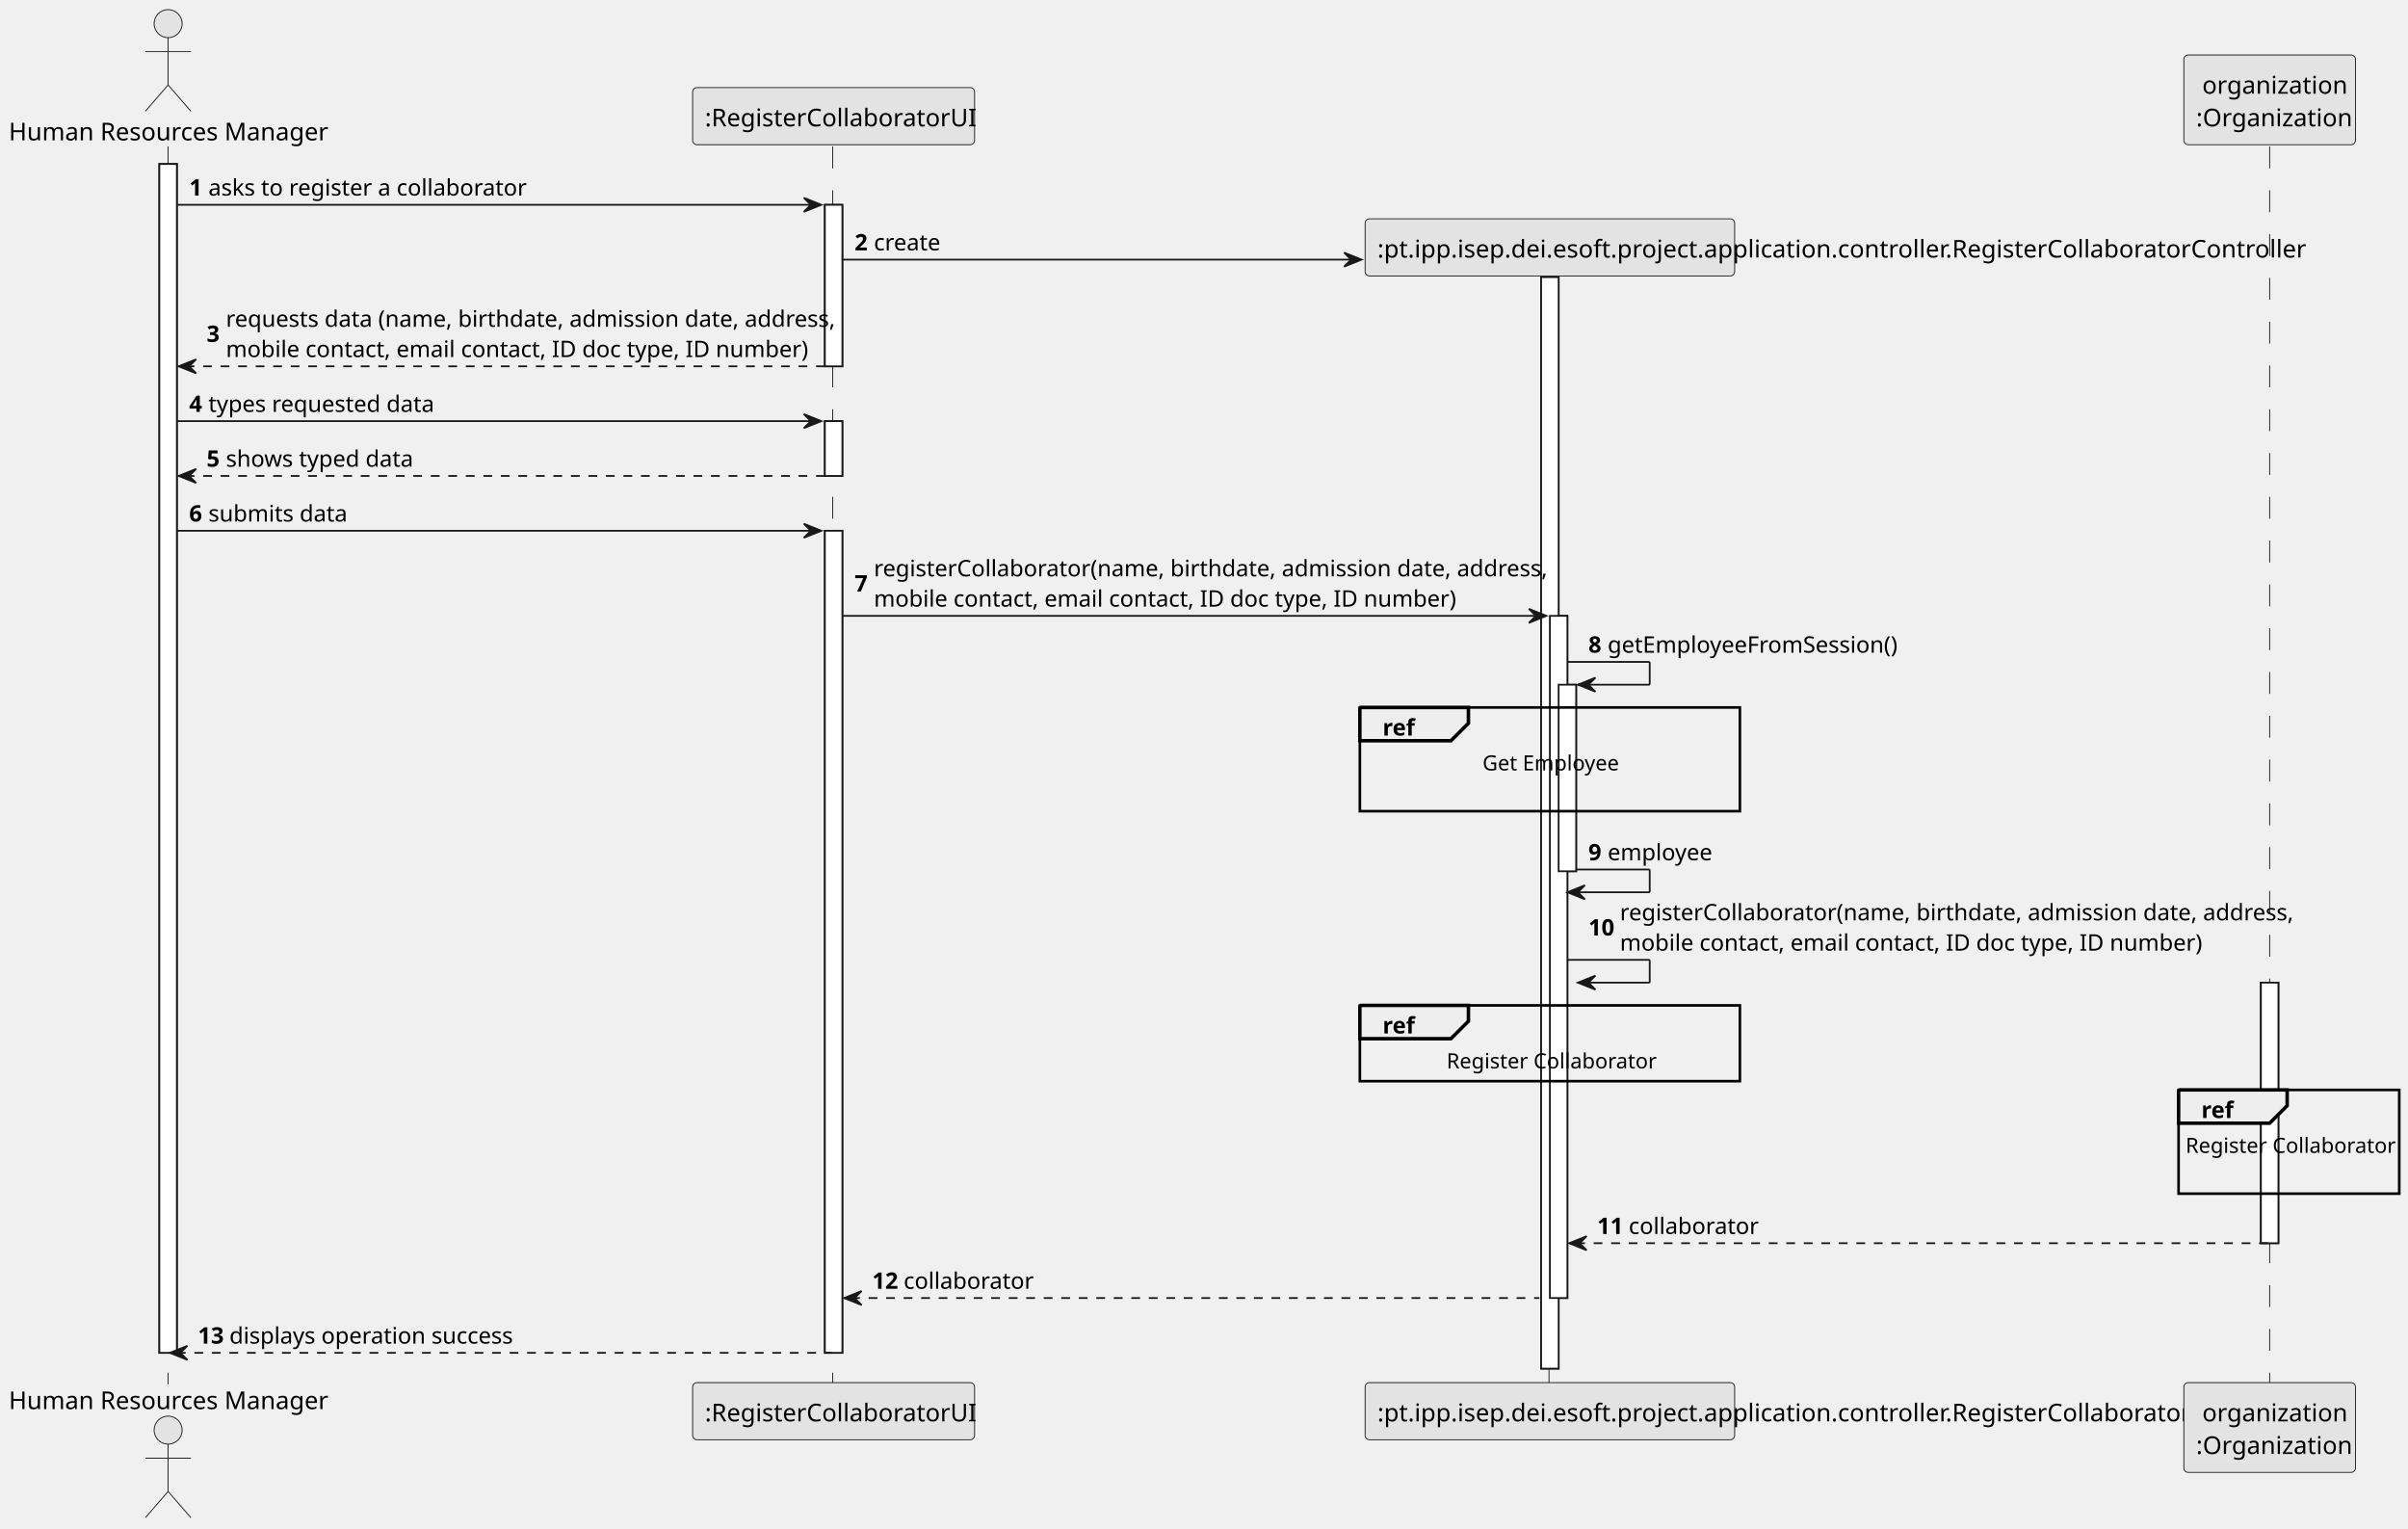
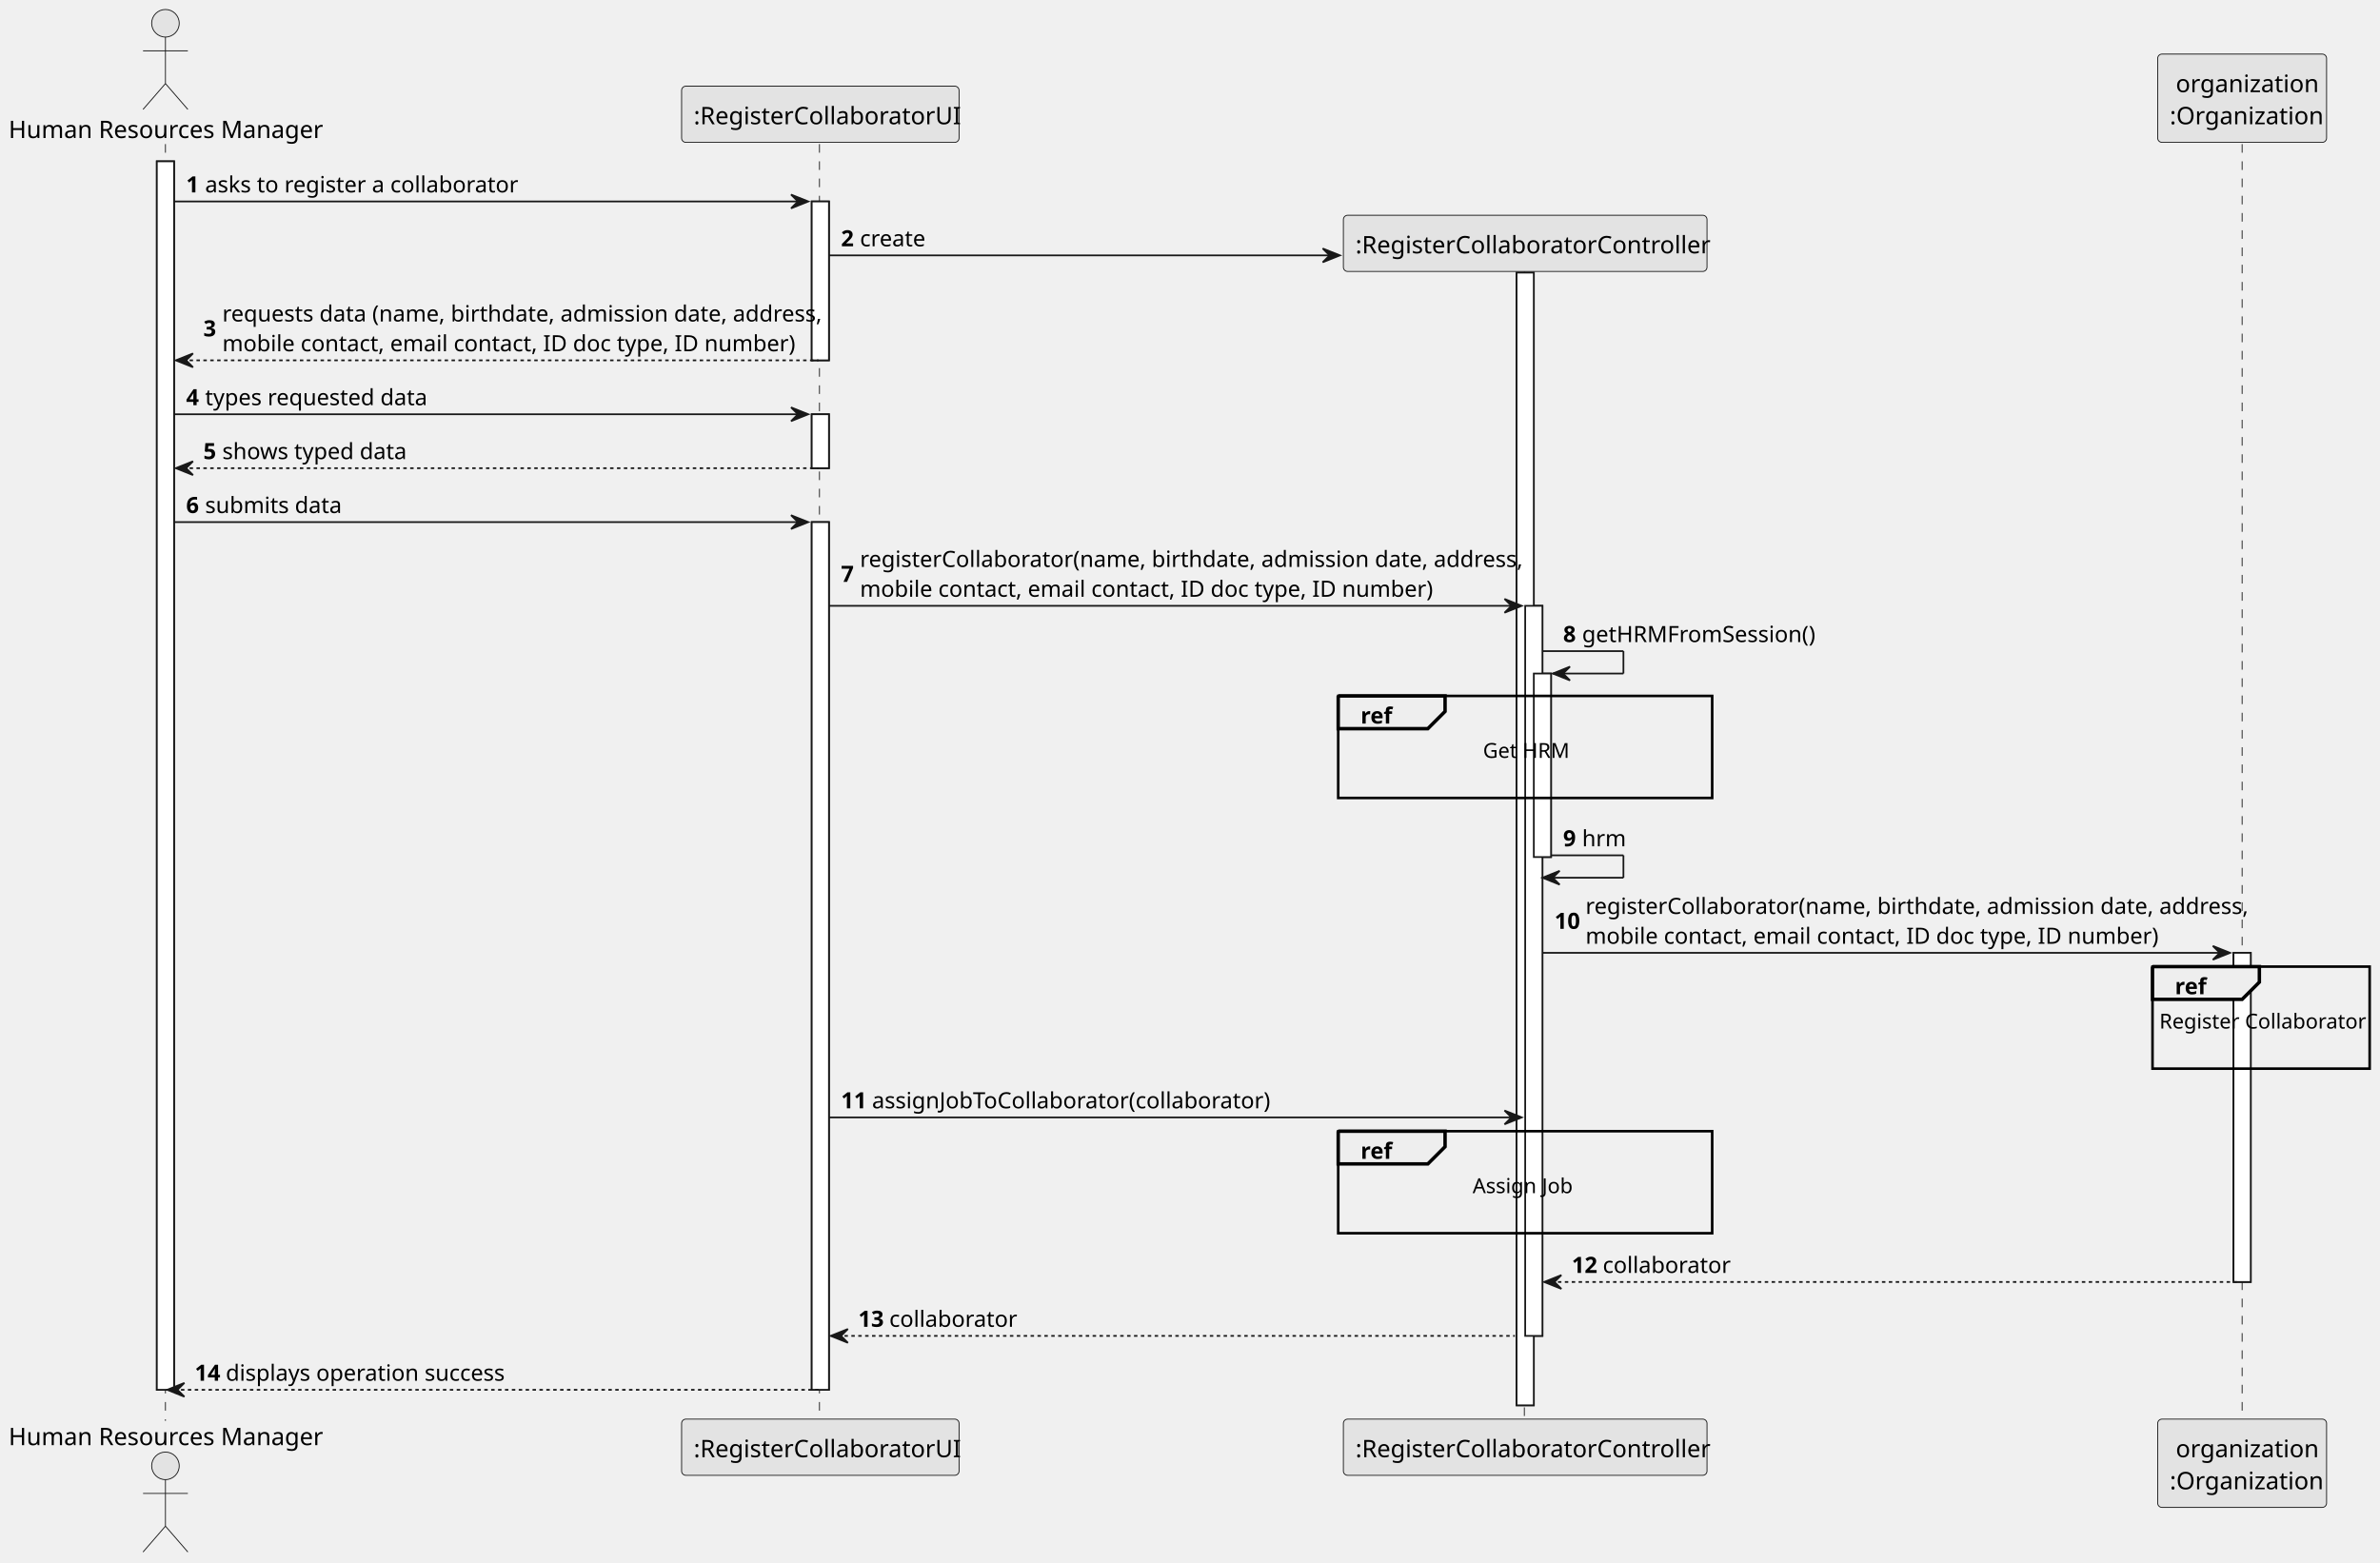
- <svg xmlns="http://www.w3.org/2000/svg" contentStyleType="text/css" height="349.2px" preserveAspectRatio="none" style="width:550px;height:349px;background:#FFFFFF;" version="1.1" viewBox="0 0 550 349" width="550.4px" zoomAndPan="magnify">
+ <svg xmlns="http://www.w3.org/2000/svg" contentStyleType="text/css" height="907px" preserveAspectRatio="none" style="width:1381px;height:907px;background:#FFFFFF;" version="1.1" viewBox="0 0 1381 907" width="1381px" zoomAndPan="magnify">
  <defs />
  <g>
-     <rect fill="#FFFFFF" height="271.466" style="stroke:#181818;stroke-width:0.4;" width="4" x="36.4" y="37.448" />
-     <rect fill="#FFFFFF" height="36.881" style="stroke:#181818;stroke-width:0.4;" width="4" x="188.4" y="46.765" />
-     <rect fill="#FFFFFF" height="12.516" style="stroke:#181818;stroke-width:0.4;" width="4" x="188.4" y="96.162" />
-     <rect fill="#FFFFFF" height="187.719" style="stroke:#181818;stroke-width:0.4;" width="4" x="188.4" y="121.195" />
-     <rect fill="#FFFFFF" height="249.233" style="stroke:#181818;stroke-width:0.4;" width="4" x="352" y="63.281" />
-     <rect fill="#FFFFFF" height="155.769" style="stroke:#181818;stroke-width:0.4;" width="4" x="354" y="140.628" />
-     <rect fill="#FFFFFF" height="42.602" style="stroke:#181818;stroke-width:0.4;" width="4" x="356" y="156.345" />
-     <rect fill="#FFFFFF" height="59.502" style="stroke:#181818;stroke-width:0.4;" width="4" x="516.4" y="224.379" />
-     <line style="stroke:#181818;stroke-width:0.2;stroke-dasharray:5.0,5.0;" x1="38.4" x2="38.4" y1="33.448" y2="316.114" />
-     <line style="stroke:#181818;stroke-width:0.2;stroke-dasharray:5.0,5.0;" x1="190.2" x2="190.2" y1="33.448" y2="316.114" />
-     <line style="stroke:#181818;stroke-width:0.2;stroke-dasharray:5.0,5.0;" x1="353.8" x2="353.8" y1="62.689" y2="316.114" />
-     <line style="stroke:#181818;stroke-width:0.2;stroke-dasharray:5.0,5.0;" x1="518.4" x2="518.4" y1="33.448" y2="316.114" />
-     <text fill="#000000" font-family="sans-serif" font-size="5.6" lengthAdjust="spacing" textLength="70.4" x="2" y="32.043">Human Resources Manager</text>
-     <ellipse cx="38.4" cy="5.4" fill="#E3E3E3" rx="3.2" ry="3.2" style="stroke:#181818;stroke-width:0.2;" />
-     <path d="M38.4,8.6 L38.4,19.4 M33.2,11.8 L43.6,11.8 M38.4,19.4 L33.2,25.4 M38.4,19.4 L43.6,25.4 " fill="none" style="stroke:#181818;stroke-width:0.2;" />
-     <text fill="#000000" font-family="sans-serif" font-size="5.6" lengthAdjust="spacing" textLength="70.4" x="2" y="321.757">Human Resources Manager</text>
-     <ellipse cx="38.4" cy="326.562" fill="#E3E3E3" rx="3.2" ry="3.2" style="stroke:#181818;stroke-width:0.2;" />
-     <path d="M38.4,329.762 L38.4,340.562 M33.2,332.962 L43.6,332.962 M38.4,340.562 L33.2,346.562 M38.4,340.562 L43.6,346.562 " fill="none" style="stroke:#181818;stroke-width:0.2;" />
-     <rect fill="#E3E3E3" height="13.048" rx="1" ry="1" style="stroke:#181818;stroke-width:0.2;" width="64.4" x="158.2" y="20" />
-     <text fill="#000000" font-family="sans-serif" font-size="5.6" lengthAdjust="spacing" textLength="58.8" x="161" y="28.843">:RegisterCollaboratorUI</text>
-     <rect fill="#E3E3E3" height="13.048" rx="1" ry="1" style="stroke:#181818;stroke-width:0.2;" width="64.4" x="158.2" y="315.714" />
-     <text fill="#000000" font-family="sans-serif" font-size="5.6" lengthAdjust="spacing" textLength="58.8" x="161" y="324.557">:RegisterCollaboratorUI</text>
-     <rect fill="#E3E3E3" height="13.048" rx="1" ry="1" style="stroke:#181818;stroke-width:0.2;" width="84.4" x="311.8" y="315.714" />
-     <text fill="#000000" font-family="sans-serif" font-size="5.6" lengthAdjust="spacing" textLength="78.8" x="314.6" y="324.557">:pt.ipp.isep.dei.esoft.project.application.controller.RegisterCollaboratorController</text>
-     <rect fill="#E3E3E3" height="20.497" rx="1" ry="1" style="stroke:#181818;stroke-width:0.2;" width="39.2" x="498.8" y="12.552" />
-     <text fill="#000000" font-family="sans-serif" font-size="5.6" lengthAdjust="spacing" textLength="30.8" x="503" y="21.395">organization</text>
-     <text fill="#000000" font-family="sans-serif" font-size="5.6" lengthAdjust="spacing" textLength="33.6" x="501.6" y="28.843">:Organization</text>
-     <rect fill="#E3E3E3" height="20.497" rx="1" ry="1" style="stroke:#181818;stroke-width:0.2;" width="39.2" x="498.8" y="315.714" />
-     <text fill="#000000" font-family="sans-serif" font-size="5.6" lengthAdjust="spacing" textLength="30.8" x="503" y="324.557">organization</text>
-     <text fill="#000000" font-family="sans-serif" font-size="5.6" lengthAdjust="spacing" textLength="33.6" x="501.6" y="332.005">:Organization</text>
-     <rect fill="#FFFFFF" height="271.466" style="stroke:#181818;stroke-width:0.4;" width="4" x="36.4" y="37.448" />
-     <rect fill="#FFFFFF" height="36.881" style="stroke:#181818;stroke-width:0.4;" width="4" x="188.4" y="46.765" />
-     <rect fill="#FFFFFF" height="12.516" style="stroke:#181818;stroke-width:0.4;" width="4" x="188.4" y="96.162" />
-     <rect fill="#FFFFFF" height="187.719" style="stroke:#181818;stroke-width:0.4;" width="4" x="188.4" y="121.195" />
-     <rect fill="#FFFFFF" height="249.233" style="stroke:#181818;stroke-width:0.4;" width="4" x="352" y="63.281" />
-     <rect fill="#FFFFFF" height="155.769" style="stroke:#181818;stroke-width:0.4;" width="4" x="354" y="140.628" />
-     <rect fill="#FFFFFF" height="42.602" style="stroke:#181818;stroke-width:0.4;" width="4" x="356" y="156.345" />
-     <rect fill="#FFFFFF" height="59.502" style="stroke:#181818;stroke-width:0.4;" width="4" x="516.4" y="224.379" />
-     <polygon fill="#181818" points="183.6,45.165,187.6,46.765,183.6,48.365,185.2,46.765" style="stroke:#181818;stroke-width:0.4;" />
-     <line style="stroke:#181818;stroke-width:0.4;" x1="40.4" x2="186" y1="46.765" y2="46.765" />
-     <text fill="#000000" font-family="sans-serif" font-size="5.2" font-weight="bold" lengthAdjust="spacing" textLength="2.8" x="43.2" y="44.66">1</text>
-     <text fill="#000000" font-family="sans-serif" font-size="5.2" lengthAdjust="spacing" textLength="68.8" x="47.6" y="44.66">asks to register a collaborator</text>
-     <polygon fill="#181818" points="307,57.681,311,59.281,307,60.881,308.6,59.281" style="stroke:#181818;stroke-width:0.4;" />
-     <line style="stroke:#181818;stroke-width:0.4;" x1="192.4" x2="309.4" y1="59.281" y2="59.281" />
-     <text fill="#000000" font-family="sans-serif" font-size="5.2" font-weight="bold" lengthAdjust="spacing" textLength="2.8" x="195.2" y="57.176">2</text>
-     <text fill="#000000" font-family="sans-serif" font-size="5.2" lengthAdjust="spacing" textLength="14.4" x="199.6" y="57.176">create</text>
-     <rect fill="#E3E3E3" height="13.048" rx="1" ry="1" style="stroke:#181818;stroke-width:0.2;" width="84.4" x="311.8" y="49.965" />
-     <text fill="#000000" font-family="sans-serif" font-size="5.6" lengthAdjust="spacing" textLength="78.8" x="314.6" y="58.808">:pt.ipp.isep.dei.esoft.project.application.controller.RegisterCollaboratorController</text>
-     <polygon fill="#181818" points="44.8,82.046,40.8,83.646,44.8,85.246,43.2,83.646" style="stroke:#181818;stroke-width:0.4;" />
-     <line style="stroke:#181818;stroke-width:0.4;stroke-dasharray:2.0,2.0;" x1="42.4" x2="190" y1="83.646" y2="83.646" />
-     <text fill="#000000" font-family="sans-serif" font-size="5.2" font-weight="bold" lengthAdjust="spacing" textLength="2.8" x="47.2" y="78.083">3</text>
-     <text fill="#000000" font-family="sans-serif" font-size="5.2" lengthAdjust="spacing" textLength="132.4" x="51.6" y="74.625">requests data (name, birthdate, admission date, address,</text>
-     <text fill="#000000" font-family="sans-serif" font-size="5.2" lengthAdjust="spacing" textLength="126.4" x="51.6" y="81.541">mobile contact, email contact, ID doc type, ID number)</text>
-     <polygon fill="#181818" points="183.6,94.562,187.6,96.162,183.6,97.763,185.2,96.162" style="stroke:#181818;stroke-width:0.4;" />
-     <line style="stroke:#181818;stroke-width:0.4;" x1="40.4" x2="186" y1="96.162" y2="96.162" />
-     <text fill="#000000" font-family="sans-serif" font-size="5.2" font-weight="bold" lengthAdjust="spacing" textLength="2.8" x="43.2" y="94.057">4</text>
-     <text fill="#000000" font-family="sans-serif" font-size="5.2" lengthAdjust="spacing" textLength="48.8" x="47.6" y="94.057">types requested data</text>
-     <polygon fill="#181818" points="44.8,107.079,40.8,108.679,44.8,110.279,43.2,108.679" style="stroke:#181818;stroke-width:0.4;" />
-     <line style="stroke:#181818;stroke-width:0.4;stroke-dasharray:2.0,2.0;" x1="42.4" x2="190" y1="108.679" y2="108.679" />
-     <text fill="#000000" font-family="sans-serif" font-size="5.2" font-weight="bold" lengthAdjust="spacing" textLength="2.8" x="47.2" y="106.574">5</text>
-     <text fill="#000000" font-family="sans-serif" font-size="5.2" lengthAdjust="spacing" textLength="40.8" x="51.6" y="106.574">shows typed data</text>
-     <polygon fill="#181818" points="183.6,119.595,187.6,121.195,183.6,122.795,185.2,121.195" style="stroke:#181818;stroke-width:0.4;" />
-     <line style="stroke:#181818;stroke-width:0.4;" x1="40.4" x2="186" y1="121.195" y2="121.195" />
-     <text fill="#000000" font-family="sans-serif" font-size="5.2" font-weight="bold" lengthAdjust="spacing" textLength="2.8" x="43.2" y="119.09">6</text>
-     <text fill="#000000" font-family="sans-serif" font-size="5.2" lengthAdjust="spacing" textLength="30" x="47.6" y="119.09">submits data</text>
-     <polygon fill="#181818" points="349.2,139.028,353.2,140.628,349.2,142.228,350.8,140.628" style="stroke:#181818;stroke-width:0.4;" />
-     <line style="stroke:#181818;stroke-width:0.4;" x1="192.4" x2="351.6" y1="140.628" y2="140.628" />
-     <text fill="#000000" font-family="sans-serif" font-size="5.2" font-weight="bold" lengthAdjust="spacing" textLength="2.8" x="195.2" y="135.065">7</text>
-     <text fill="#000000" font-family="sans-serif" font-size="5.2" lengthAdjust="spacing" textLength="144" x="199.6" y="131.607">registerCollaborator(name, birthdate, admission date, address,</text>
-     <text fill="#000000" font-family="sans-serif" font-size="5.2" lengthAdjust="spacing" textLength="126.4" x="199.6" y="138.523">mobile contact, email contact, ID doc type, ID number)</text>
-     <line style="stroke:#181818;stroke-width:0.4;" x1="358" x2="376.8" y1="151.144" y2="151.144" />
-     <line style="stroke:#181818;stroke-width:0.4;" x1="376.8" x2="376.8" y1="151.144" y2="156.345" />
-     <line style="stroke:#181818;stroke-width:0.4;" x1="360.4" x2="376.8" y1="156.345" y2="156.345" />
-     <polygon fill="#181818" points="364.4,154.744,360.4,156.345,364.4,157.945,362.8,156.345" style="stroke:#181818;stroke-width:0.4;" />
-     <text fill="#000000" font-family="sans-serif" font-size="5.2" font-weight="bold" lengthAdjust="spacing" textLength="2.8" x="362.8" y="149.04">8</text>
-     <text fill="#000000" font-family="sans-serif" font-size="5.2" lengthAdjust="spacing" textLength="64.4" x="367.2" y="149.04">getEmployeeFromSession()</text>
-     <rect fill="none" height="23.685" style="stroke:#000000;stroke-width:0.6;" width="86.8" x="310.6" y="161.544" />
-     <path d="M310.6,161.544 L335.4,161.544 L335.4,165.144 L331.4,169.144 L310.6,169.144 L310.6,161.544 " fill="#EEEEEE" style="stroke:#000000;stroke-width:0.8;" />
-     <text fill="#000000" font-family="sans-serif" font-size="5.2" font-weight="bold" lengthAdjust="spacing" textLength="6.8" x="315.8" y="167.956">ref</text>
-     <text fill="#000000" font-family="sans-serif" font-size="4.8" lengthAdjust="spacing" textLength="30.8" x="338.6" y="175.924">Get Employee</text>
-     <text fill="#000000" font-family="sans-serif" font-size="4.8" lengthAdjust="spacing" textLength="1.2" x="353.4" y="182.309"> </text>
-     <line style="stroke:#181818;stroke-width:0.4;" x1="360" x2="376.8" y1="198.546" y2="198.546" />
-     <line style="stroke:#181818;stroke-width:0.4;" x1="376.8" x2="376.8" y1="198.546" y2="203.746" />
-     <line style="stroke:#181818;stroke-width:0.4;" x1="358" x2="376.8" y1="203.746" y2="203.746" />
-     <polygon fill="#181818" points="362,202.146,358,203.746,362,205.346,360.4,203.746" style="stroke:#181818;stroke-width:0.4;" />
-     <text fill="#000000" font-family="sans-serif" font-size="5.2" font-weight="bold" lengthAdjust="spacing" textLength="2.8" x="362.8" y="196.441">9</text>
-     <text fill="#000000" font-family="sans-serif" font-size="5.2" lengthAdjust="spacing" textLength="22.4" x="367.2" y="196.441">employee</text>
-     <line style="stroke:#181818;stroke-width:0.4;" x1="358" x2="376.8" y1="219.179" y2="219.179" />
-     <line style="stroke:#181818;stroke-width:0.4;" x1="376.8" x2="376.8" y1="219.179" y2="224.379" />
-     <line style="stroke:#181818;stroke-width:0.4;" x1="360.4" x2="376.8" y1="224.379" y2="224.379" />
-     <polygon fill="#181818" points="364.4,222.779,360.4,224.379,364.4,225.979,362.8,224.379" style="stroke:#181818;stroke-width:0.4;" />
-     <text fill="#000000" font-family="sans-serif" font-size="5.2" font-weight="bold" lengthAdjust="spacing" textLength="5.6" x="362.8" y="213.616">10</text>
-     <text fill="#000000" font-family="sans-serif" font-size="5.2" lengthAdjust="spacing" textLength="144" x="370" y="210.157">registerCollaborator(name, birthdate, admission date, address,</text>
-     <text fill="#000000" font-family="sans-serif" font-size="5.2" lengthAdjust="spacing" textLength="126.4" x="370" y="217.074">mobile contact, email contact, ID doc type, ID number)</text>
-     <rect fill="none" height="17.301" style="stroke:#000000;stroke-width:0.6;" width="86.8" x="310.6" y="229.579" />
-     <path d="M310.6,229.579 L335.4,229.579 L335.4,233.179 L331.4,237.179 L310.6,237.179 L310.6,229.579 " fill="#EEEEEE" style="stroke:#000000;stroke-width:0.8;" />
-     <text fill="#000000" font-family="sans-serif" font-size="5.2" font-weight="bold" lengthAdjust="spacing" textLength="6.8" x="315.8" y="235.99">ref</text>
-     <text fill="#000000" font-family="sans-serif" font-size="4.8" lengthAdjust="spacing" textLength="47.2" x="330.4" y="243.959">Register Collaborator</text>
-     <rect fill="none" height="23.685" style="stroke:#000000;stroke-width:0.6;" width="50.4" x="497.6" y="248.88" />
-     <path d="M497.6,248.88 L522.4,248.88 L522.4,252.48 L518.4,256.48 L497.6,256.48 L497.6,248.88 " fill="#EEEEEE" style="stroke:#000000;stroke-width:0.8;" />
-     <text fill="#000000" font-family="sans-serif" font-size="5.2" font-weight="bold" lengthAdjust="spacing" textLength="6.8" x="502.8" y="255.291">ref</text>
-     <text fill="#000000" font-family="sans-serif" font-size="4.8" lengthAdjust="spacing" textLength="47.2" x="499.2" y="263.259">Register Collaborator</text>
-     <text fill="#000000" font-family="sans-serif" font-size="4.8" lengthAdjust="spacing" textLength="1.2" x="522.2" y="269.644"> </text>
-     <polygon fill="#181818" points="362.4,282.281,358.4,283.881,362.4,285.481,360.8,283.881" style="stroke:#181818;stroke-width:0.4;" />
-     <line style="stroke:#181818;stroke-width:0.4;stroke-dasharray:2.0,2.0;" x1="360" x2="518" y1="283.881" y2="283.881" />
-     <text fill="#000000" font-family="sans-serif" font-size="5.2" font-weight="bold" lengthAdjust="spacing" textLength="5.6" x="364.8" y="281.776">11</text>
-     <text fill="#000000" font-family="sans-serif" font-size="5.2" lengthAdjust="spacing" textLength="26.8" x="372" y="281.776">collaborator</text>
-     <polygon fill="#181818" points="196.8,294.798,192.8,296.398,196.8,297.998,195.2,296.398" style="stroke:#181818;stroke-width:0.4;" />
-     <line style="stroke:#181818;stroke-width:0.4;stroke-dasharray:2.0,2.0;" x1="194.4" x2="351.6" y1="296.398" y2="296.398" />
-     <text fill="#000000" font-family="sans-serif" font-size="5.2" font-weight="bold" lengthAdjust="spacing" textLength="5.6" x="199.2" y="294.293">12</text>
-     <text fill="#000000" font-family="sans-serif" font-size="5.2" lengthAdjust="spacing" textLength="26.8" x="206.4" y="294.293">collaborator</text>
-     <polygon fill="#181818" points="42.8,307.314,38.8,308.914,42.8,310.514,41.2,308.914" style="stroke:#181818;stroke-width:0.4;" />
-     <line style="stroke:#181818;stroke-width:0.4;stroke-dasharray:2.0,2.0;" x1="40.4" x2="190" y1="308.914" y2="308.914" />
-     <text fill="#000000" font-family="sans-serif" font-size="5.2" font-weight="bold" lengthAdjust="spacing" textLength="5.6" x="45.2" y="306.809">13</text>
-     <text fill="#000000" font-family="sans-serif" font-size="5.2" lengthAdjust="spacing" textLength="63.2" x="52.4" y="306.809">displays operation success</text>
+     <rect fill="#FFFFFF" height="712.916" style="stroke:#181818;stroke-width:1.0;" width="10" x="91" y="93.621" />
+     <rect fill="#FFFFFF" height="92.203" style="stroke:#181818;stroke-width:1.0;" width="10" x="471" y="116.912" />
+     <rect fill="#FFFFFF" height="31.291" style="stroke:#181818;stroke-width:1.0;" width="10" x="471" y="240.406" />
+     <rect fill="#FFFFFF" height="503.549" style="stroke:#181818;stroke-width:1.0;" width="10" x="471" y="302.988" />
+     <rect fill="#FFFFFF" height="657.334" style="stroke:#181818;stroke-width:1.0;" width="10" x="880" y="158.203" />
+     <rect fill="#FFFFFF" height="423.676" style="stroke:#181818;stroke-width:1.0;" width="10" x="885" y="351.57" />
+     <rect fill="#FFFFFF" height="106.504" style="stroke:#181818;stroke-width:1.0;" width="10" x="890" y="390.861" />
+     <rect fill="#FFFFFF" height="191.008" style="stroke:#181818;stroke-width:1.0;" width="10" x="1296" y="552.947" />
+     <line style="stroke:#181818;stroke-width:0.5;stroke-dasharray:5.0,5.0;" x1="96" x2="96" y1="83.621" y2="824.537" />
+     <line style="stroke:#181818;stroke-width:0.5;stroke-dasharray:5.0,5.0;" x1="475.5" x2="475.5" y1="83.621" y2="824.537" />
+     <line style="stroke:#181818;stroke-width:0.5;stroke-dasharray:5.0,5.0;" x1="884.5" x2="884.5" y1="156.723" y2="824.537" />
+     <line style="stroke:#181818;stroke-width:0.5;stroke-dasharray:5.0,5.0;" x1="1301" x2="1301" y1="83.621" y2="824.537" />
+     <text fill="#000000" font-family="sans-serif" font-size="14" lengthAdjust="spacing" textLength="176" x="5" y="80.107">Human Resources Manager</text>
+     <ellipse cx="96" cy="13.5" fill="#E3E3E3" rx="8" ry="8" style="stroke:#181818;stroke-width:0.5;" />
+     <path d="M96,21.5 L96,48.5 M83,29.5 L109,29.5 M96,48.5 L83,63.5 M96,48.5 L109,63.5 " fill="none" style="stroke:#181818;stroke-width:0.5;" />
+     <text fill="#000000" font-family="sans-serif" font-size="14" lengthAdjust="spacing" textLength="176" x="5" y="838.644">Human Resources Manager</text>
+     <ellipse cx="96" cy="850.658" fill="#E3E3E3" rx="8" ry="8" style="stroke:#181818;stroke-width:0.5;" />
+     <path d="M96,858.658 L96,885.658 M83,866.658 L109,866.658 M96,885.658 L83,900.658 M96,885.658 L109,900.658 " fill="none" style="stroke:#181818;stroke-width:0.5;" />
+     <rect fill="#E3E3E3" height="32.621" rx="2.5" ry="2.5" style="stroke:#181818;stroke-width:0.5;" width="161" x="395.5" y="50" />
+     <text fill="#000000" font-family="sans-serif" font-size="14" lengthAdjust="spacing" textLength="147" x="402.5" y="72.107">:RegisterCollaboratorUI</text>
+     <rect fill="#E3E3E3" height="32.621" rx="2.5" ry="2.5" style="stroke:#181818;stroke-width:0.5;" width="161" x="395.5" y="823.537" />
+     <text fill="#000000" font-family="sans-serif" font-size="14" lengthAdjust="spacing" textLength="147" x="402.5" y="845.644">:RegisterCollaboratorUI</text>
+     <rect fill="#E3E3E3" height="32.621" rx="2.5" ry="2.5" style="stroke:#181818;stroke-width:0.5;" width="211" x="779.5" y="823.537" />
+     <text fill="#000000" font-family="sans-serif" font-size="14" lengthAdjust="spacing" textLength="197" x="786.5" y="845.644">:RegisterCollaboratorController</text>
+     <rect fill="#E3E3E3" height="51.242" rx="2.5" ry="2.5" style="stroke:#181818;stroke-width:0.5;" width="98" x="1252" y="31.379" />
+     <text fill="#000000" font-family="sans-serif" font-size="14" lengthAdjust="spacing" textLength="77" x="1262.5" y="53.486">organization</text>
+     <text fill="#000000" font-family="sans-serif" font-size="14" lengthAdjust="spacing" textLength="84" x="1259" y="72.107">:Organization</text>
+     <rect fill="#E3E3E3" height="51.242" rx="2.5" ry="2.5" style="stroke:#181818;stroke-width:0.5;" width="98" x="1252" y="823.537" />
+     <text fill="#000000" font-family="sans-serif" font-size="14" lengthAdjust="spacing" textLength="77" x="1262.5" y="845.644">organization</text>
+     <text fill="#000000" font-family="sans-serif" font-size="14" lengthAdjust="spacing" textLength="84" x="1259" y="864.266">:Organization</text>
+     <rect fill="#FFFFFF" height="712.916" style="stroke:#181818;stroke-width:1.0;" width="10" x="91" y="93.621" />
+     <rect fill="#FFFFFF" height="92.203" style="stroke:#181818;stroke-width:1.0;" width="10" x="471" y="116.912" />
+     <rect fill="#FFFFFF" height="31.291" style="stroke:#181818;stroke-width:1.0;" width="10" x="471" y="240.406" />
+     <rect fill="#FFFFFF" height="503.549" style="stroke:#181818;stroke-width:1.0;" width="10" x="471" y="302.988" />
+     <rect fill="#FFFFFF" height="657.334" style="stroke:#181818;stroke-width:1.0;" width="10" x="880" y="158.203" />
+     <rect fill="#FFFFFF" height="423.676" style="stroke:#181818;stroke-width:1.0;" width="10" x="885" y="351.57" />
+     <rect fill="#FFFFFF" height="106.504" style="stroke:#181818;stroke-width:1.0;" width="10" x="890" y="390.861" />
+     <rect fill="#FFFFFF" height="191.008" style="stroke:#181818;stroke-width:1.0;" width="10" x="1296" y="552.947" />
+     <polygon fill="#181818" points="459,112.912,469,116.912,459,120.912,463,116.912" style="stroke:#181818;stroke-width:1.0;" />
+     <line style="stroke:#181818;stroke-width:1.0;" x1="101" x2="465" y1="116.912" y2="116.912" />
+     <text fill="#000000" font-family="sans-serif" font-size="13" font-weight="bold" lengthAdjust="spacing" textLength="7" x="108" y="111.649">1</text>
+     <text fill="#000000" font-family="sans-serif" font-size="13" lengthAdjust="spacing" textLength="172" x="119" y="111.649">asks to register a collaborator</text>
+     <polygon fill="#181818" points="767.5,144.203,777.5,148.203,767.5,152.203,771.5,148.203" style="stroke:#181818;stroke-width:1.0;" />
+     <line style="stroke:#181818;stroke-width:1.0;" x1="481" x2="773.5" y1="148.203" y2="148.203" />
+     <text fill="#000000" font-family="sans-serif" font-size="13" font-weight="bold" lengthAdjust="spacing" textLength="7" x="488" y="142.94">2</text>
+     <text fill="#000000" font-family="sans-serif" font-size="13" lengthAdjust="spacing" textLength="36" x="499" y="142.94">create</text>
+     <rect fill="#E3E3E3" height="32.621" rx="2.5" ry="2.5" style="stroke:#181818;stroke-width:0.5;" width="211" x="779.5" y="124.912" />
+     <text fill="#000000" font-family="sans-serif" font-size="14" lengthAdjust="spacing" textLength="197" x="786.5" y="147.019">:RegisterCollaboratorController</text>
+     <polygon fill="#181818" points="112,205.115,102,209.115,112,213.115,108,209.115" style="stroke:#181818;stroke-width:1.0;" />
+     <line style="stroke:#181818;stroke-width:1.0;stroke-dasharray:2.0,2.0;" x1="106" x2="475" y1="209.115" y2="209.115" />
+     <text fill="#000000" font-family="sans-serif" font-size="13" font-weight="bold" lengthAdjust="spacing" textLength="7" x="118" y="195.207">3</text>
+     <text fill="#000000" font-family="sans-serif" font-size="13" lengthAdjust="spacing" textLength="331" x="129" y="186.561">requests data (name, birthdate, admission date, address,</text>
+     <text fill="#000000" font-family="sans-serif" font-size="13" lengthAdjust="spacing" textLength="316" x="129" y="203.852">mobile contact, email contact, ID doc type, ID number)</text>
+     <polygon fill="#181818" points="459,236.406,469,240.406,459,244.406,463,240.406" style="stroke:#181818;stroke-width:1.0;" />
+     <line style="stroke:#181818;stroke-width:1.0;" x1="101" x2="465" y1="240.406" y2="240.406" />
+     <text fill="#000000" font-family="sans-serif" font-size="13" font-weight="bold" lengthAdjust="spacing" textLength="7" x="108" y="235.144">4</text>
+     <text fill="#000000" font-family="sans-serif" font-size="13" lengthAdjust="spacing" textLength="122" x="119" y="235.144">types requested data</text>
+     <polygon fill="#181818" points="112,267.697,102,271.697,112,275.697,108,271.697" style="stroke:#181818;stroke-width:1.0;" />
+     <line style="stroke:#181818;stroke-width:1.0;stroke-dasharray:2.0,2.0;" x1="106" x2="475" y1="271.697" y2="271.697" />
+     <text fill="#000000" font-family="sans-serif" font-size="13" font-weight="bold" lengthAdjust="spacing" textLength="7" x="118" y="266.435">5</text>
+     <text fill="#000000" font-family="sans-serif" font-size="13" lengthAdjust="spacing" textLength="102" x="129" y="266.435">shows typed data</text>
+     <polygon fill="#181818" points="459,298.988,469,302.988,459,306.988,463,302.988" style="stroke:#181818;stroke-width:1.0;" />
+     <line style="stroke:#181818;stroke-width:1.0;" x1="101" x2="465" y1="302.988" y2="302.988" />
+     <text fill="#000000" font-family="sans-serif" font-size="13" font-weight="bold" lengthAdjust="spacing" textLength="7" x="108" y="297.726">6</text>
+     <text fill="#000000" font-family="sans-serif" font-size="13" lengthAdjust="spacing" textLength="75" x="119" y="297.726">submits data</text>
+     <polygon fill="#181818" points="873,347.57,883,351.57,873,355.57,877,351.57" style="stroke:#181818;stroke-width:1.0;" />
+     <line style="stroke:#181818;stroke-width:1.0;" x1="481" x2="879" y1="351.57" y2="351.57" />
+     <text fill="#000000" font-family="sans-serif" font-size="13" font-weight="bold" lengthAdjust="spacing" textLength="7" x="488" y="337.662">7</text>
+     <text fill="#000000" font-family="sans-serif" font-size="13" lengthAdjust="spacing" textLength="360" x="499" y="329.017">registerCollaborator(name, birthdate, admission date, address,</text>
+     <text fill="#000000" font-family="sans-serif" font-size="13" lengthAdjust="spacing" textLength="316" x="499" y="346.308">mobile contact, email contact, ID doc type, ID number)</text>
+     <line style="stroke:#181818;stroke-width:1.0;" x1="895" x2="942" y1="377.861" y2="377.861" />
+     <line style="stroke:#181818;stroke-width:1.0;" x1="942" x2="942" y1="377.861" y2="390.861" />
+     <line style="stroke:#181818;stroke-width:1.0;" x1="901" x2="942" y1="390.861" y2="390.861" />
+     <polygon fill="#181818" points="911,386.861,901,390.861,911,394.861,907,390.861" style="stroke:#181818;stroke-width:1.0;" />
+     <text fill="#000000" font-family="sans-serif" font-size="13" font-weight="bold" lengthAdjust="spacing" textLength="7" x="907" y="372.599">8</text>
+     <text fill="#000000" font-family="sans-serif" font-size="13" lengthAdjust="spacing" textLength="132" x="918" y="372.599">getHRMFromSession()</text>
+     <rect fill="none" height="59.213" style="stroke:#000000;stroke-width:1.5;" width="217" x="776.5" y="403.861" />
+     <path d="M776.5,403.861 L838.5,403.861 L838.5,412.861 L828.5,422.861 L776.5,422.861 L776.5,403.861 " fill="#EEEEEE" style="stroke:#000000;stroke-width:2.0;" />
+     <text fill="#000000" font-family="sans-serif" font-size="13" font-weight="bold" lengthAdjust="spacing" textLength="17" x="789.5" y="419.89">ref</text>
+     <text fill="#000000" font-family="sans-serif" font-size="12" lengthAdjust="spacing" textLength="49" x="860.5" y="439.81">Get HRM</text>
+     <text fill="#000000" font-family="sans-serif" font-size="12" lengthAdjust="spacing" textLength="3" x="883.5" y="455.772"> </text>
+     <line style="stroke:#181818;stroke-width:1.0;" x1="900" x2="942" y1="496.365" y2="496.365" />
+     <line style="stroke:#181818;stroke-width:1.0;" x1="942" x2="942" y1="496.365" y2="509.365" />
+     <line style="stroke:#181818;stroke-width:1.0;" x1="895" x2="942" y1="509.365" y2="509.365" />
+     <polygon fill="#181818" points="905,505.365,895,509.365,905,513.365,901,509.365" style="stroke:#181818;stroke-width:1.0;" />
+     <text fill="#000000" font-family="sans-serif" font-size="13" font-weight="bold" lengthAdjust="spacing" textLength="7" x="907" y="491.103">9</text>
+     <text fill="#000000" font-family="sans-serif" font-size="13" lengthAdjust="spacing" textLength="22" x="918" y="491.103">hrm</text>
+     <polygon fill="#181818" points="1284,548.947,1294,552.947,1284,556.947,1288,552.947" style="stroke:#181818;stroke-width:1.0;" />
+     <line style="stroke:#181818;stroke-width:1.0;" x1="895" x2="1290" y1="552.947" y2="552.947" />
+     <text fill="#000000" font-family="sans-serif" font-size="13" font-weight="bold" lengthAdjust="spacing" textLength="14" x="902" y="539.039">10</text>
+     <text fill="#000000" font-family="sans-serif" font-size="13" lengthAdjust="spacing" textLength="360" x="920" y="530.394">registerCollaborator(name, birthdate, admission date, address,</text>
+     <text fill="#000000" font-family="sans-serif" font-size="13" lengthAdjust="spacing" textLength="316" x="920" y="547.685">mobile contact, email contact, ID doc type, ID number)</text>
+     <rect fill="none" height="59.213" style="stroke:#000000;stroke-width:1.5;" width="126" x="1249" y="560.947" />
+     <path d="M1249,560.947 L1311,560.947 L1311,569.947 L1301,579.947 L1249,579.947 L1249,560.947 " fill="#EEEEEE" style="stroke:#000000;stroke-width:2.0;" />
+     <text fill="#000000" font-family="sans-serif" font-size="13" font-weight="bold" lengthAdjust="spacing" textLength="17" x="1262" y="576.976">ref</text>
+     <text fill="#000000" font-family="sans-serif" font-size="12" lengthAdjust="spacing" textLength="118" x="1253" y="596.896">Register Collaborator</text>
+     <text fill="#000000" font-family="sans-serif" font-size="12" lengthAdjust="spacing" textLength="3" x="1310.5" y="612.857"> </text>
+     <polygon fill="#181818" points="873,644.451,883,648.451,873,652.451,877,648.451" style="stroke:#181818;stroke-width:1.0;" />
+     <line style="stroke:#181818;stroke-width:1.0;" x1="481" x2="879" y1="648.451" y2="648.451" />
+     <text fill="#000000" font-family="sans-serif" font-size="13" font-weight="bold" lengthAdjust="spacing" textLength="14" x="488" y="643.188">11</text>
+     <text fill="#000000" font-family="sans-serif" font-size="13" lengthAdjust="spacing" textLength="216" x="506" y="643.188">assignJobToCollaborator(collaborator)</text>
+     <rect fill="none" height="59.213" style="stroke:#000000;stroke-width:1.5;" width="217" x="776.5" y="656.451" />
+     <path d="M776.5,656.451 L838.5,656.451 L838.5,665.451 L828.5,675.451 L776.5,675.451 L776.5,656.451 " fill="#EEEEEE" style="stroke:#000000;stroke-width:2.0;" />
+     <text fill="#000000" font-family="sans-serif" font-size="13" font-weight="bold" lengthAdjust="spacing" textLength="17" x="789.5" y="672.48">ref</text>
+     <text fill="#000000" font-family="sans-serif" font-size="12" lengthAdjust="spacing" textLength="61" x="854.5" y="692.4">Assign Job</text>
+     <text fill="#000000" font-family="sans-serif" font-size="12" lengthAdjust="spacing" textLength="3" x="883.5" y="708.361"> </text>
+     <polygon fill="#181818" points="906,739.955,896,743.955,906,747.955,902,743.955" style="stroke:#181818;stroke-width:1.0;" />
+     <line style="stroke:#181818;stroke-width:1.0;stroke-dasharray:2.0,2.0;" x1="900" x2="1300" y1="743.955" y2="743.955" />
+     <text fill="#000000" font-family="sans-serif" font-size="13" font-weight="bold" lengthAdjust="spacing" textLength="14" x="912" y="738.692">12</text>
+     <text fill="#000000" font-family="sans-serif" font-size="13" lengthAdjust="spacing" textLength="67" x="930" y="738.692">collaborator</text>
+     <polygon fill="#181818" points="492,771.246,482,775.246,492,779.246,488,775.246" style="stroke:#181818;stroke-width:1.0;" />
+     <line style="stroke:#181818;stroke-width:1.0;stroke-dasharray:2.0,2.0;" x1="486" x2="879" y1="775.246" y2="775.246" />
+     <text fill="#000000" font-family="sans-serif" font-size="13" font-weight="bold" lengthAdjust="spacing" textLength="14" x="498" y="769.983">13</text>
+     <text fill="#000000" font-family="sans-serif" font-size="13" lengthAdjust="spacing" textLength="67" x="516" y="769.983">collaborator</text>
+     <polygon fill="#181818" points="107,802.537,97,806.537,107,810.537,103,806.537" style="stroke:#181818;stroke-width:1.0;" />
+     <line style="stroke:#181818;stroke-width:1.0;stroke-dasharray:2.0,2.0;" x1="101" x2="475" y1="806.537" y2="806.537" />
+     <text fill="#000000" font-family="sans-serif" font-size="13" font-weight="bold" lengthAdjust="spacing" textLength="14" x="113" y="801.274">14</text>
+     <text fill="#000000" font-family="sans-serif" font-size="13" lengthAdjust="spacing" textLength="158" x="131" y="801.274">displays operation success</text>
  </g>
</svg>
